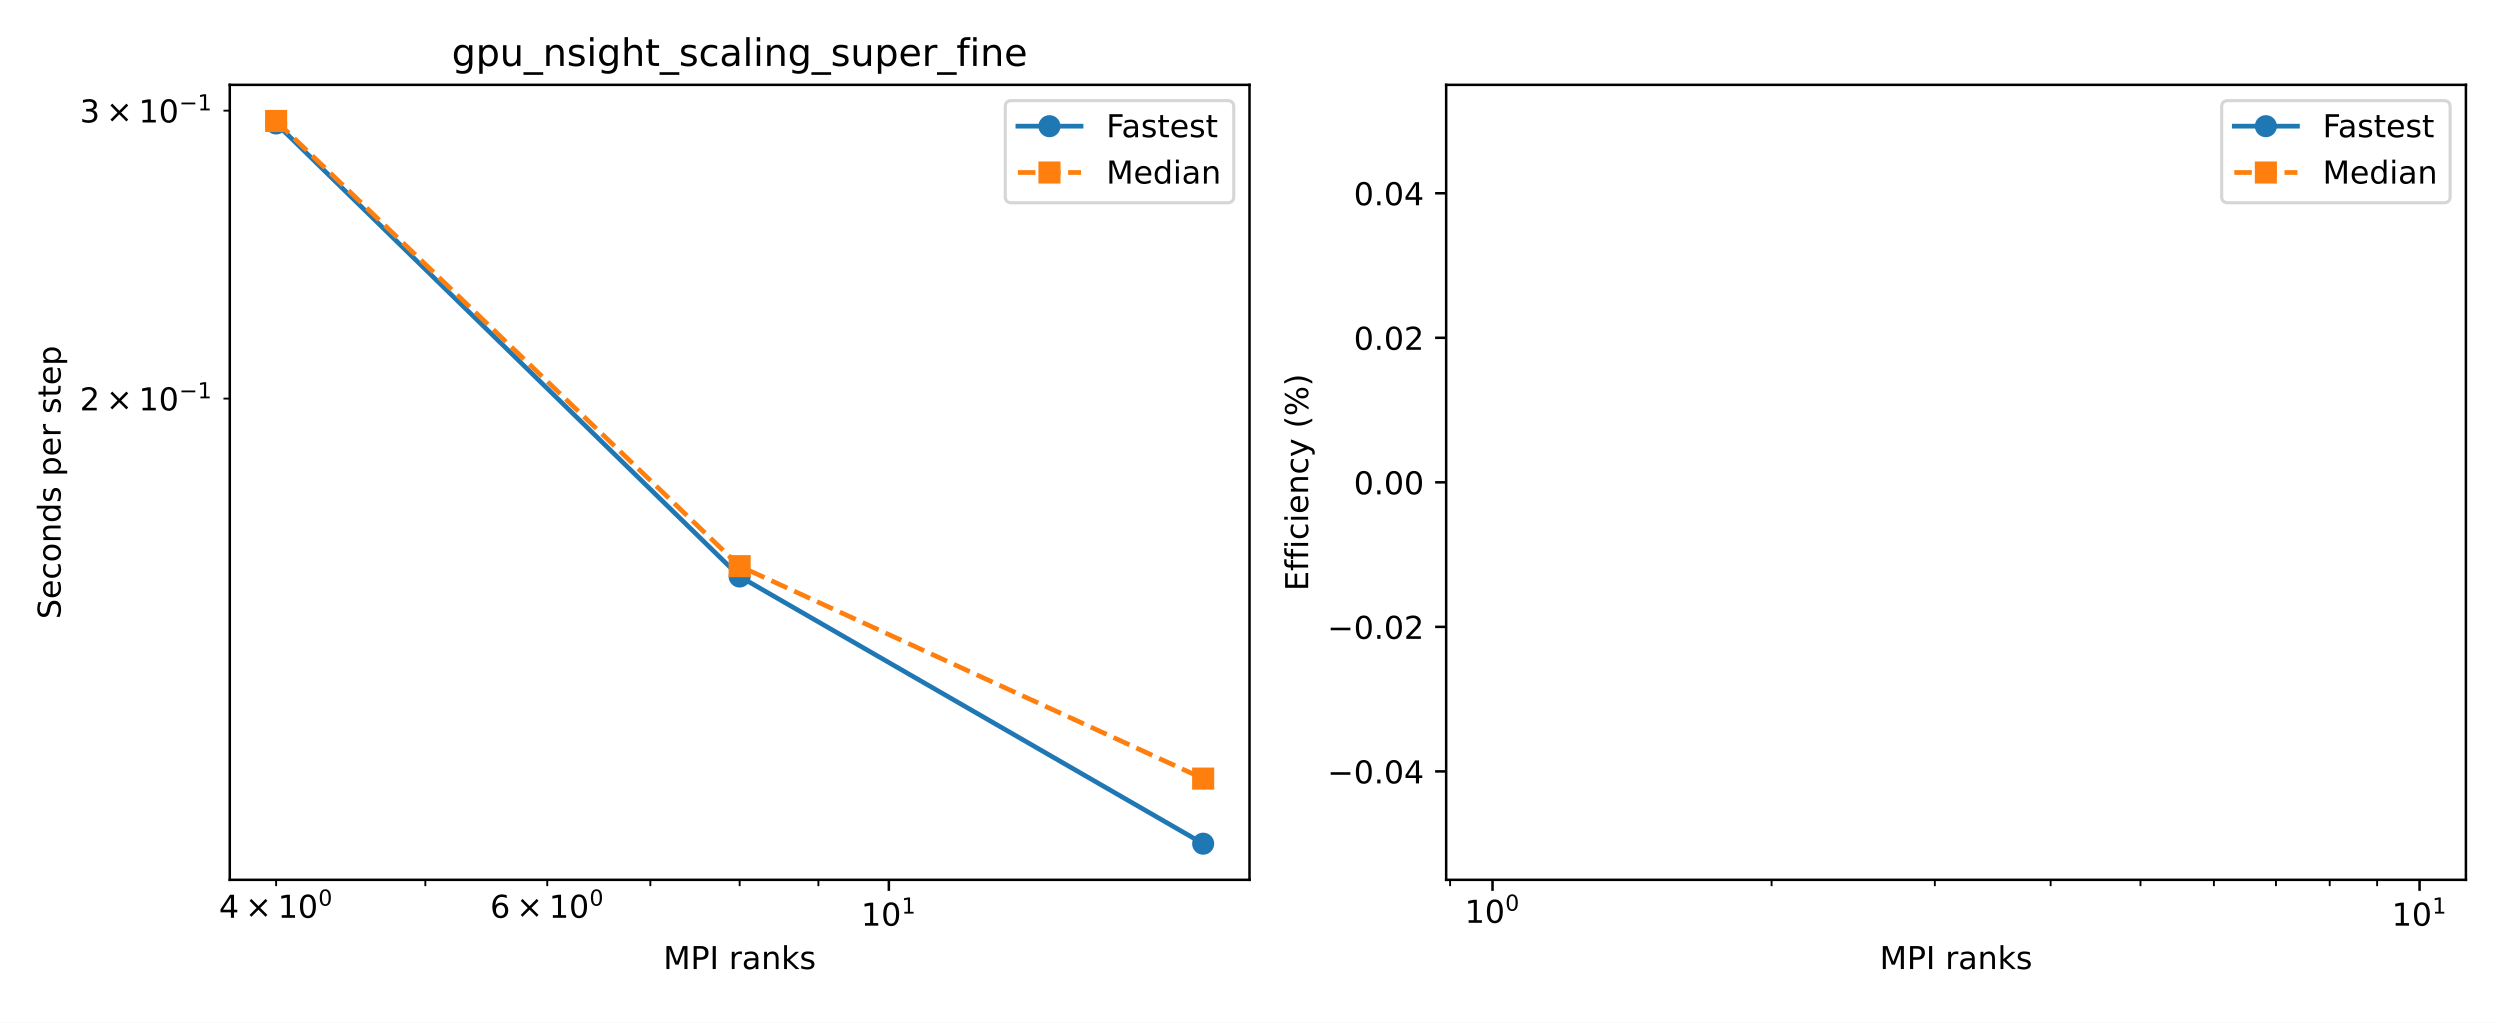
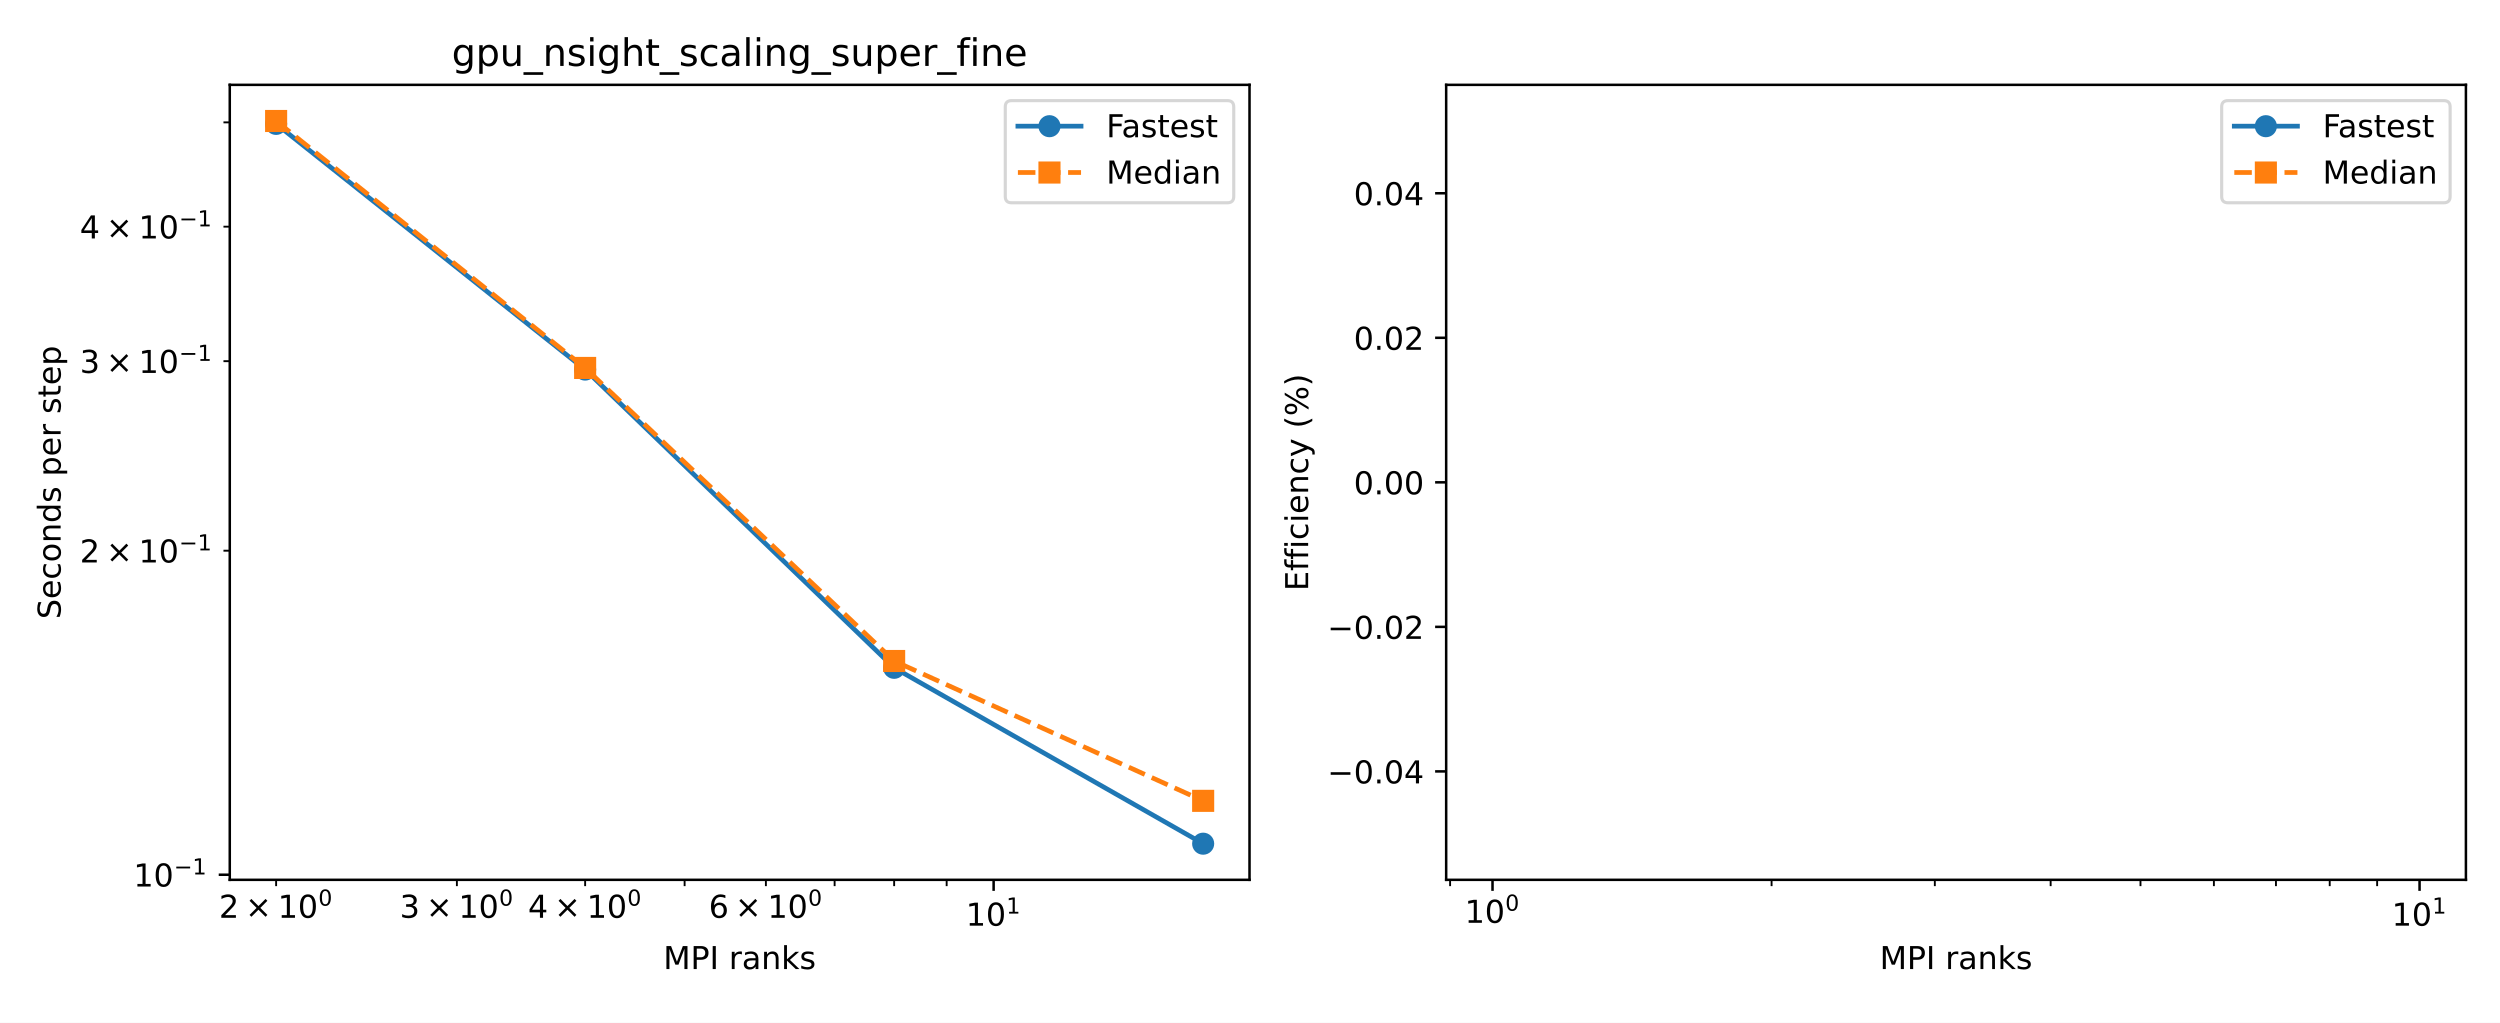
<svg xmlns="http://www.w3.org/2000/svg" xmlns:xlink="http://www.w3.org/1999/xlink" width="792pt" height="324pt" viewBox="0 0 792 324" version="1.1">
  <defs>
    <style type="text/css">*{stroke-linejoin: round; stroke-linecap: butt}</style>
  </defs>
  <g id="figure_1">
    <g id="patch_1">
      <path d="M 0 324 L 792 324 L 792 0 L 0 0 z " style="fill: #ffffff" />
    </g>
    <g id="axes_1">
      <g id="patch_2">
        <path d="M 72.791 278.728 L 395.846 278.728 L 395.846 26.88 L 72.791 26.88 z " style="fill: #ffffff" />
      </g>
      <g id="matplotlib.axis_1">
        <g id="xtick_1">
          <g id="line2d_1">
            <defs>
              <path id="m915a4b6a7f" d="M 0 0 L 0 3.5 " style="stroke: #000000; stroke-width: 0.8" />
            </defs>
            <g>
-               <use xlink:href="#m915a4b6a7f" x="281.591" y="278.728" style="stroke: #000000; stroke-width: 0.8" />
+               <use xlink:href="#m915a4b6a7f" x="314.781" y="278.728" style="stroke: #000000; stroke-width: 0.8" />
            </g>
          </g>
          <g id="text_1">
-             <g transform="translate(272.7912 293.3264)">
+             <g transform="translate(305.9812 293.3264)">
              <text>
                <tspan x="0" y="-0.064" style="font-size: 10px; font-family: 'DejaVu Sans'">1</tspan>
                <tspan x="6.362" y="-0.064" style="font-size: 10px; font-family: 'DejaVu Sans'">0</tspan>
                <tspan x="12.82" y="-3.892" style="font-size: 7px; font-family: 'DejaVu Sans'">1</tspan>
              </text>
            </g>
          </g>
        </g>
        <g id="xtick_2">
          <g id="line2d_2">
            <defs>
              <path id="m72433dea88" d="M 0 0 L 0 2 " style="stroke: #000000; stroke-width: 0.6" />
            </defs>
            <g>
              <use xlink:href="#m72433dea88" x="87.475" y="278.728" style="stroke: #000000; stroke-width: 0.6" />
            </g>
          </g>
          <g id="text_2">
            <g transform="translate(69.3754 291.7264)">
              <text>
+                 <tspan x="0" y="-0.977" style="font-size: 10px; font-family: 'DejaVu Sans'">2</tspan>
+                 <tspan x="8.311" y="-0.977" style="font-size: 10px; font-family: 'DejaVu Sans'">×</tspan>
+                 <tspan x="18.638" y="-0.977" style="font-size: 10px; font-family: 'DejaVu Sans'">1</tspan>
+                 <tspan x="25" y="-0.977" style="font-size: 10px; font-family: 'DejaVu Sans'">0</tspan>
+                 <tspan x="31.458" y="-4.805" style="font-size: 7px; font-family: 'DejaVu Sans'">0</tspan>
+               </text>
+             </g>
+           </g>
+         </g>
+         <g id="xtick_3">
+           <g id="line2d_3">
+             <g>
+               <use xlink:href="#m72433dea88" x="144.74" y="278.728" style="stroke: #000000; stroke-width: 0.6" />
+             </g>
+           </g>
+           <g id="text_3">
+             <g transform="translate(126.6405 291.7264)">
+               <text>
+                 <tspan x="0" y="-0.977" style="font-size: 10px; font-family: 'DejaVu Sans'">3</tspan>
+                 <tspan x="8.311" y="-0.977" style="font-size: 10px; font-family: 'DejaVu Sans'">×</tspan>
+                 <tspan x="18.638" y="-0.977" style="font-size: 10px; font-family: 'DejaVu Sans'">1</tspan>
+                 <tspan x="25" y="-0.977" style="font-size: 10px; font-family: 'DejaVu Sans'">0</tspan>
+                 <tspan x="31.458" y="-4.805" style="font-size: 7px; font-family: 'DejaVu Sans'">0</tspan>
+               </text>
+             </g>
+           </g>
+         </g>
+         <g id="xtick_4">
+           <g id="line2d_4">
+             <g>
+               <use xlink:href="#m72433dea88" x="185.371" y="278.728" style="stroke: #000000; stroke-width: 0.6" />
+             </g>
+           </g>
+           <g id="text_4">
+             <g transform="translate(167.2707 291.7264)">
+               <text>
                <tspan x="0" y="-0.977" style="font-size: 10px; font-family: 'DejaVu Sans'">4</tspan>
                <tspan x="8.311" y="-0.977" style="font-size: 10px; font-family: 'DejaVu Sans'">×</tspan>
                <tspan x="18.638" y="-0.977" style="font-size: 10px; font-family: 'DejaVu Sans'">1</tspan>
                <tspan x="25" y="-0.977" style="font-size: 10px; font-family: 'DejaVu Sans'">0</tspan>
                <tspan x="31.458" y="-4.805" style="font-size: 7px; font-family: 'DejaVu Sans'">0</tspan>
              </text>
            </g>
          </g>
        </g>
-         <g id="xtick_3">
-           <g id="line2d_3">
-             <g>
-               <use xlink:href="#m72433dea88" x="134.748" y="278.728" style="stroke: #000000; stroke-width: 0.6" />
-             </g>
-           </g>
-         </g>
-         <g id="xtick_4">
-           <g id="line2d_4">
-             <g>
-               <use xlink:href="#m72433dea88" x="173.373" y="278.728" style="stroke: #000000; stroke-width: 0.6" />
-             </g>
-           </g>
-           <g id="text_3">
-             <g transform="translate(155.273 291.7264)">
+         <g id="xtick_5">
+           <g id="line2d_5">
+             <g>
+               <use xlink:href="#m72433dea88" x="216.886" y="278.728" style="stroke: #000000; stroke-width: 0.6" />
+             </g>
+           </g>
+         </g>
+         <g id="xtick_6">
+           <g id="line2d_6">
+             <g>
+               <use xlink:href="#m72433dea88" x="242.636" y="278.728" style="stroke: #000000; stroke-width: 0.6" />
+             </g>
+           </g>
+           <g id="text_5">
+             <g transform="translate(224.5358 291.7264)">
              <text>
                <tspan x="0" y="-0.977" style="font-size: 10px; font-family: 'DejaVu Sans'">6</tspan>
                <tspan x="8.311" y="-0.977" style="font-size: 10px; font-family: 'DejaVu Sans'">×</tspan>
                <tspan x="18.638" y="-0.977" style="font-size: 10px; font-family: 'DejaVu Sans'">1</tspan>
                <tspan x="25" y="-0.977" style="font-size: 10px; font-family: 'DejaVu Sans'">0</tspan>
                <tspan x="31.458" y="-4.805" style="font-size: 7px; font-family: 'DejaVu Sans'">0</tspan>
              </text>
            </g>
          </g>
        </g>
-         <g id="xtick_5">
-           <g id="line2d_5">
-             <g>
-               <use xlink:href="#m72433dea88" x="206.03" y="278.728" style="stroke: #000000; stroke-width: 0.6" />
-             </g>
-           </g>
-         </g>
-         <g id="xtick_6">
-           <g id="line2d_6">
-             <g>
-               <use xlink:href="#m72433dea88" x="234.318" y="278.728" style="stroke: #000000; stroke-width: 0.6" />
-             </g>
-           </g>
-         </g>
        <g id="xtick_7">
          <g id="line2d_7">
            <g>
-               <use xlink:href="#m72433dea88" x="259.271" y="278.728" style="stroke: #000000; stroke-width: 0.6" />
-             </g>
-           </g>
-         </g>
-         <g id="text_4">
+               <use xlink:href="#m72433dea88" x="264.407" y="278.728" style="stroke: #000000; stroke-width: 0.6" />
+             </g>
+           </g>
+         </g>
+         <g id="xtick_8">
+           <g id="line2d_8">
+             <g>
+               <use xlink:href="#m72433dea88" x="283.266" y="278.728" style="stroke: #000000; stroke-width: 0.6" />
+             </g>
+           </g>
+         </g>
+         <g id="xtick_9">
+           <g id="line2d_9">
+             <g>
+               <use xlink:href="#m72433dea88" x="299.901" y="278.728" style="stroke: #000000; stroke-width: 0.6" />
+             </g>
+           </g>
+         </g>
+         <g id="text_6">
          <text style="font-size: 10px; font-family: 'DejaVu Sans', 'Bitstream Vera Sans', 'Computer Modern Sans Serif', 'Lucida Grande', 'Verdana', 'Geneva', 'Lucid', 'Arial', 'Helvetica', 'Avant Garde', sans-serif; text-anchor: middle" x="234.318" y="307.005" transform="rotate(-0 234.3183 307.0046)">MPI ranks</text>
        </g>
      </g>
      <g id="matplotlib.axis_2">
        <g id="ytick_1">
-           <g id="line2d_8">
+           <g id="line2d_10">
+             <defs>
+               <path id="mc665064905" d="M 0 0 L -3.5 0 " style="stroke: #000000; stroke-width: 0.8" />
+             </defs>
+             <g>
+               <use xlink:href="#mc665064905" x="72.791" y="277.117" style="stroke: #000000; stroke-width: 0.8" />
+             </g>
+           </g>
+           <g id="text_7">
+             <g transform="translate(42.29111 280.9161)">
+               <text>
+                 <tspan x="0" y="-0.064" style="font-size: 10px; font-family: 'DejaVu Sans'">1</tspan>
+                 <tspan x="6.362" y="-0.064" style="font-size: 10px; font-family: 'DejaVu Sans'">0</tspan>
+                 <tspan x="12.82" y="-3.892" style="font-size: 7px; font-family: 'DejaVu Sans'">−</tspan>
+                 <tspan x="18.686" y="-3.892" style="font-size: 7px; font-family: 'DejaVu Sans'">1</tspan>
+               </text>
+             </g>
+           </g>
+         </g>
+         <g id="ytick_2">
+           <g id="line2d_11">
            <defs>
              <path id="m3884b080c1" d="M 0 0 L -2 0 " style="stroke: #000000; stroke-width: 0.6" />
            </defs>
            <g>
-               <use xlink:href="#m3884b080c1" x="72.791" y="126.281" style="stroke: #000000; stroke-width: 0.6" />
-             </g>
-           </g>
-           <g id="text_5">
-             <g transform="translate(25.29111 130.0801)">
+               <use xlink:href="#m3884b080c1" x="72.791" y="174.463" style="stroke: #000000; stroke-width: 0.6" />
+             </g>
+           </g>
+           <g id="text_8">
+             <g transform="translate(25.29111 178.2625)">
              <text>
                <tspan x="0" y="-0.064" style="font-size: 10px; font-family: 'DejaVu Sans'">2</tspan>
                <tspan x="8.311" y="-0.064" style="font-size: 10px; font-family: 'DejaVu Sans'">×</tspan>
                <tspan x="18.638" y="-0.064" style="font-size: 10px; font-family: 'DejaVu Sans'">1</tspan>
                <tspan x="25" y="-0.064" style="font-size: 10px; font-family: 'DejaVu Sans'">0</tspan>
                <tspan x="31.458" y="-3.892" style="font-size: 7px; font-family: 'DejaVu Sans'">−</tspan>
                <tspan x="37.323" y="-3.892" style="font-size: 7px; font-family: 'DejaVu Sans'">1</tspan>
              </text>
            </g>
          </g>
        </g>
-         <g id="ytick_2">
-           <g id="line2d_9">
-             <g>
-               <use xlink:href="#m3884b080c1" x="72.791" y="35.06" style="stroke: #000000; stroke-width: 0.6" />
-             </g>
-           </g>
-           <g id="text_6">
-             <g transform="translate(25.29111 38.85972)">
+         <g id="ytick_3">
+           <g id="line2d_12">
+             <g>
+               <use xlink:href="#m3884b080c1" x="72.791" y="114.415" style="stroke: #000000; stroke-width: 0.6" />
+             </g>
+           </g>
+           <g id="text_9">
+             <g transform="translate(25.29111 118.2139)">
              <text>
                <tspan x="0" y="-0.064" style="font-size: 10px; font-family: 'DejaVu Sans'">3</tspan>
                <tspan x="8.311" y="-0.064" style="font-size: 10px; font-family: 'DejaVu Sans'">×</tspan>
                <tspan x="18.638" y="-0.064" style="font-size: 10px; font-family: 'DejaVu Sans'">1</tspan>
                <tspan x="25" y="-0.064" style="font-size: 10px; font-family: 'DejaVu Sans'">0</tspan>
                <tspan x="31.458" y="-3.892" style="font-size: 7px; font-family: 'DejaVu Sans'">−</tspan>
                <tspan x="37.323" y="-3.892" style="font-size: 7px; font-family: 'DejaVu Sans'">1</tspan>
              </text>
            </g>
          </g>
        </g>
-         <g id="text_7">
+         <g id="ytick_4">
+           <g id="line2d_13">
+             <g>
+               <use xlink:href="#m3884b080c1" x="72.791" y="71.81" style="stroke: #000000; stroke-width: 0.6" />
+             </g>
+           </g>
+           <g id="text_10">
+             <g transform="translate(25.29111 75.60885)">
+               <text>
+                 <tspan x="0" y="-0.064" style="font-size: 10px; font-family: 'DejaVu Sans'">4</tspan>
+                 <tspan x="8.311" y="-0.064" style="font-size: 10px; font-family: 'DejaVu Sans'">×</tspan>
+                 <tspan x="18.638" y="-0.064" style="font-size: 10px; font-family: 'DejaVu Sans'">1</tspan>
+                 <tspan x="25" y="-0.064" style="font-size: 10px; font-family: 'DejaVu Sans'">0</tspan>
+                 <tspan x="31.458" y="-3.892" style="font-size: 7px; font-family: 'DejaVu Sans'">−</tspan>
+                 <tspan x="37.323" y="-3.892" style="font-size: 7px; font-family: 'DejaVu Sans'">1</tspan>
+               </text>
+             </g>
+           </g>
+         </g>
+         <g id="ytick_5">
+           <g id="line2d_14">
+             <g>
+               <use xlink:href="#m3884b080c1" x="72.791" y="38.763" style="stroke: #000000; stroke-width: 0.6" />
+             </g>
+           </g>
+         </g>
+         <g id="text_11">
          <text style="font-size: 10px; font-family: 'DejaVu Sans', 'Bitstream Vera Sans', 'Computer Modern Sans Serif', 'Lucida Grande', 'Verdana', 'Geneva', 'Lucid', 'Arial', 'Helvetica', 'Avant Garde', sans-serif; text-anchor: middle" x="19.211" y="152.804" transform="rotate(-90 19.21142 152.804)">Seconds per step</text>
        </g>
      </g>
-       <g id="line2d_10">
-         <path d="M 87.475 39.111 L 234.318 182.643 L 381.161 267.28 " clip-path="url(#p61b9bdd046)" style="fill: none; stroke: #1f77b4; stroke-width: 1.5; stroke-linecap: square" />
+       <g id="line2d_15">
+         <path d="M 87.475 39.249 L 185.371 117.081 L 283.266 211.566 L 381.161 267.28 " clip-path="url(#p61b9bdd046)" style="fill: none; stroke: #1f77b4; stroke-width: 1.5; stroke-linecap: square" />
        <defs>
          <path id="mfb15104b4f" d="M 0 3 C 0.796 3 1.559 2.684 2.121 2.121 C 2.684 1.559 3 0.796 3 0 C 3 -0.796 2.684 -1.559 2.121 -2.121 C 1.559 -2.684 0.796 -3 0 -3 C -0.796 -3 -1.559 -2.684 -2.121 -2.121 C -2.684 -1.559 -3 -0.796 -3 0 C -3 0.796 -2.684 1.559 -2.121 2.121 C -1.559 2.684 -0.796 3 0 3 z " style="stroke: #1f77b4" />
        </defs>
        <g clip-path="url(#p61b9bdd046)">
-           <use xlink:href="#mfb15104b4f" x="87.475" y="39.111" style="fill: #1f77b4; stroke: #1f77b4" />
-           <use xlink:href="#mfb15104b4f" x="234.318" y="182.643" style="fill: #1f77b4; stroke: #1f77b4" />
+           <use xlink:href="#mfb15104b4f" x="87.475" y="39.249" style="fill: #1f77b4; stroke: #1f77b4" />
+           <use xlink:href="#mfb15104b4f" x="185.371" y="117.081" style="fill: #1f77b4; stroke: #1f77b4" />
+           <use xlink:href="#mfb15104b4f" x="283.266" y="211.566" style="fill: #1f77b4; stroke: #1f77b4" />
          <use xlink:href="#mfb15104b4f" x="381.161" y="267.28" style="fill: #1f77b4; stroke: #1f77b4" />
        </g>
      </g>
-       <g id="line2d_11">
-         <path d="M 87.475 38.328 L 234.318 179.36 L 381.161 246.661 " clip-path="url(#p61b9bdd046)" style="fill: none; stroke-dasharray: 5.55,2.4; stroke-dashoffset: 0; stroke: #ff7f0e; stroke-width: 1.5" />
+       <g id="line2d_16">
+         <path d="M 87.475 38.328 L 185.371 116.565 L 283.266 209.404 L 381.161 253.707 " clip-path="url(#p61b9bdd046)" style="fill: none; stroke-dasharray: 5.55,2.4; stroke-dashoffset: 0; stroke: #ff7f0e; stroke-width: 1.5" />
        <defs>
          <path id="m5a906554f0" d="M -3 3 L 3 3 L 3 -3 L -3 -3 z " style="stroke: #ff7f0e; stroke-linejoin: miter" />
        </defs>
        <g clip-path="url(#p61b9bdd046)">
          <use xlink:href="#m5a906554f0" x="87.475" y="38.328" style="fill: #ff7f0e; stroke: #ff7f0e; stroke-linejoin: miter" />
-           <use xlink:href="#m5a906554f0" x="234.318" y="179.36" style="fill: #ff7f0e; stroke: #ff7f0e; stroke-linejoin: miter" />
-           <use xlink:href="#m5a906554f0" x="381.161" y="246.661" style="fill: #ff7f0e; stroke: #ff7f0e; stroke-linejoin: miter" />
+           <use xlink:href="#m5a906554f0" x="185.371" y="116.565" style="fill: #ff7f0e; stroke: #ff7f0e; stroke-linejoin: miter" />
+           <use xlink:href="#m5a906554f0" x="283.266" y="209.404" style="fill: #ff7f0e; stroke: #ff7f0e; stroke-linejoin: miter" />
+           <use xlink:href="#m5a906554f0" x="381.161" y="253.707" style="fill: #ff7f0e; stroke: #ff7f0e; stroke-linejoin: miter" />
        </g>
      </g>
      <g id="patch_3">
        <path d="M 72.791 278.728 L 72.791 26.88 " style="fill: none; stroke: #000000; stroke-width: 0.8; stroke-linejoin: miter; stroke-linecap: square" />
      </g>
      <g id="patch_4">
        <path d="M 395.846 278.728 L 395.846 26.88 " style="fill: none; stroke: #000000; stroke-width: 0.8; stroke-linejoin: miter; stroke-linecap: square" />
      </g>
      <g id="patch_5">
        <path d="M 72.791 278.728 L 395.846 278.728 " style="fill: none; stroke: #000000; stroke-width: 0.8; stroke-linejoin: miter; stroke-linecap: square" />
      </g>
      <g id="patch_6">
        <path d="M 72.791 26.88 L 395.846 26.88 " style="fill: none; stroke: #000000; stroke-width: 0.8; stroke-linejoin: miter; stroke-linecap: square" />
      </g>
-       <g id="text_8">
+       <g id="text_12">
        <text style="font-size: 12px; font-family: 'DejaVu Sans', 'Bitstream Vera Sans', 'Computer Modern Sans Serif', 'Lucida Grande', 'Verdana', 'Geneva', 'Lucid', 'Arial', 'Helvetica', 'Avant Garde', sans-serif; text-anchor: middle" x="234.318" y="20.88" transform="rotate(-0 234.3183 20.88)">gpu_nsight_scaling_super_fine</text>
      </g>
      <g id="legend_1">
        <g id="patch_7">
          <path d="M 320.472 64.236 L 388.846 64.236 Q 390.846 64.236 390.846 62.236 L 390.846 33.88 Q 390.846 31.88 388.846 31.88 L 320.472 31.88 Q 318.472 31.88 318.472 33.88 L 318.472 62.236 Q 318.472 64.236 320.472 64.236 z " style="fill: #ffffff; opacity: 0.8; stroke: #cccccc; stroke-linejoin: miter" />
        </g>
-         <g id="line2d_12">
+         <g id="line2d_17">
          <path d="M 322.472 39.978 L 332.472 39.978 L 342.472 39.978 " style="fill: none; stroke: #1f77b4; stroke-width: 1.5; stroke-linecap: square" />
          <g>
            <use xlink:href="#mfb15104b4f" x="332.472" y="39.978" style="fill: #1f77b4; stroke: #1f77b4" />
          </g>
        </g>
-         <g id="text_9">
+         <g id="text_13">
          <text style="font-size: 10px; font-family: 'DejaVu Sans', 'Bitstream Vera Sans', 'Computer Modern Sans Serif', 'Lucida Grande', 'Verdana', 'Geneva', 'Lucid', 'Arial', 'Helvetica', 'Avant Garde', sans-serif; text-anchor: start" x="350.472" y="43.478" transform="rotate(-0 350.4721 43.47844)">Fastest</text>
        </g>
-         <g id="line2d_13">
+         <g id="line2d_18">
          <path d="M 322.472 54.657 L 332.472 54.657 L 342.472 54.657 " style="fill: none; stroke-dasharray: 5.55,2.4; stroke-dashoffset: 0; stroke: #ff7f0e; stroke-width: 1.5" />
          <g>
            <use xlink:href="#m5a906554f0" x="332.472" y="54.657" style="fill: #ff7f0e; stroke: #ff7f0e; stroke-linejoin: miter" />
          </g>
        </g>
-         <g id="text_10">
+         <g id="text_14">
          <text style="font-size: 10px; font-family: 'DejaVu Sans', 'Bitstream Vera Sans', 'Computer Modern Sans Serif', 'Lucida Grande', 'Verdana', 'Geneva', 'Lucid', 'Arial', 'Helvetica', 'Avant Garde', sans-serif; text-anchor: start" x="350.472" y="58.157" transform="rotate(-0 350.4721 58.15656)">Median</text>
        </g>
      </g>
    </g>
    <g id="axes_2">
      <g id="patch_8">
        <path d="M 458.146 278.728 L 781.2 278.728 L 781.2 26.88 L 458.146 26.88 z " style="fill: #ffffff" />
      </g>
      <g id="matplotlib.axis_3">
-         <g id="xtick_8">
-           <g id="line2d_14">
+         <g id="xtick_10">
+           <g id="line2d_19">
            <g>
              <use xlink:href="#m915a4b6a7f" x="472.83" y="278.728" style="stroke: #000000; stroke-width: 0.8" />
            </g>
          </g>
-           <g id="text_11">
+           <g id="text_15">
            <g transform="translate(464.0298 293.3264)">
              <text>
                <tspan x="0" y="-0.977" style="font-size: 10px; font-family: 'DejaVu Sans'">1</tspan>
                <tspan x="6.362" y="-0.977" style="font-size: 10px; font-family: 'DejaVu Sans'">0</tspan>
                <tspan x="12.82" y="-4.805" style="font-size: 7px; font-family: 'DejaVu Sans'">0</tspan>
              </text>
            </g>
          </g>
        </g>
-         <g id="xtick_9">
-           <g id="line2d_15">
+         <g id="xtick_11">
+           <g id="line2d_20">
            <g>
              <use xlink:href="#m915a4b6a7f" x="766.516" y="278.728" style="stroke: #000000; stroke-width: 0.8" />
            </g>
          </g>
-           <g id="text_12">
+           <g id="text_16">
            <g transform="translate(757.7157 293.3264)">
              <text>
                <tspan x="0" y="-0.064" style="font-size: 10px; font-family: 'DejaVu Sans'">1</tspan>
                <tspan x="6.362" y="-0.064" style="font-size: 10px; font-family: 'DejaVu Sans'">0</tspan>
                <tspan x="12.82" y="-3.892" style="font-size: 7px; font-family: 'DejaVu Sans'">1</tspan>
              </text>
            </g>
          </g>
        </g>
-         <g id="xtick_10">
-           <g id="line2d_16">
+         <g id="xtick_12">
+           <g id="line2d_21">
            <g>
              <use xlink:href="#m72433dea88" x="459.392" y="278.728" style="stroke: #000000; stroke-width: 0.6" />
            </g>
          </g>
        </g>
-         <g id="xtick_11">
-           <g id="line2d_17">
+         <g id="xtick_13">
+           <g id="line2d_22">
            <g>
              <use xlink:href="#m72433dea88" x="561.238" y="278.728" style="stroke: #000000; stroke-width: 0.6" />
            </g>
          </g>
        </g>
-         <g id="xtick_12">
-           <g id="line2d_18">
+         <g id="xtick_14">
+           <g id="line2d_23">
            <g>
              <use xlink:href="#m72433dea88" x="612.954" y="278.728" style="stroke: #000000; stroke-width: 0.6" />
            </g>
          </g>
        </g>
-         <g id="xtick_13">
-           <g id="line2d_19">
+         <g id="xtick_15">
+           <g id="line2d_24">
            <g>
              <use xlink:href="#m72433dea88" x="649.646" y="278.728" style="stroke: #000000; stroke-width: 0.6" />
            </g>
          </g>
        </g>
-         <g id="xtick_14">
-           <g id="line2d_20">
+         <g id="xtick_16">
+           <g id="line2d_25">
            <g>
              <use xlink:href="#m72433dea88" x="678.107" y="278.728" style="stroke: #000000; stroke-width: 0.6" />
            </g>
          </g>
        </g>
-         <g id="xtick_15">
-           <g id="line2d_21">
+         <g id="xtick_17">
+           <g id="line2d_26">
            <g>
              <use xlink:href="#m72433dea88" x="701.362" y="278.728" style="stroke: #000000; stroke-width: 0.6" />
            </g>
          </g>
        </g>
-         <g id="xtick_16">
-           <g id="line2d_22">
+         <g id="xtick_18">
+           <g id="line2d_27">
            <g>
              <use xlink:href="#m72433dea88" x="721.023" y="278.728" style="stroke: #000000; stroke-width: 0.6" />
            </g>
          </g>
        </g>
-         <g id="xtick_17">
-           <g id="line2d_23">
+         <g id="xtick_19">
+           <g id="line2d_28">
            <g>
              <use xlink:href="#m72433dea88" x="738.055" y="278.728" style="stroke: #000000; stroke-width: 0.6" />
            </g>
          </g>
        </g>
-         <g id="xtick_18">
-           <g id="line2d_24">
+         <g id="xtick_20">
+           <g id="line2d_29">
            <g>
              <use xlink:href="#m72433dea88" x="753.077" y="278.728" style="stroke: #000000; stroke-width: 0.6" />
            </g>
          </g>
        </g>
-         <g id="text_13">
+         <g id="text_17">
          <text style="font-size: 10px; font-family: 'DejaVu Sans', 'Bitstream Vera Sans', 'Computer Modern Sans Serif', 'Lucida Grande', 'Verdana', 'Geneva', 'Lucid', 'Arial', 'Helvetica', 'Avant Garde', sans-serif; text-anchor: middle" x="619.673" y="307.005" transform="rotate(-0 619.6728 307.0046)">MPI ranks</text>
        </g>
      </g>
      <g id="matplotlib.axis_4">
-         <g id="ytick_3">
-           <g id="line2d_25">
-             <defs>
-               <path id="mc665064905" d="M 0 0 L -3.5 0 " style="stroke: #000000; stroke-width: 0.8" />
-             </defs>
+         <g id="ytick_6">
+           <g id="line2d_30">
            <g>
              <use xlink:href="#mc665064905" x="458.146" y="244.385" style="stroke: #000000; stroke-width: 0.8" />
            </g>
          </g>
-           <g id="text_14">
+           <g id="text_18">
            <text style="font-size: 10px; font-family: 'DejaVu Sans', 'Bitstream Vera Sans', 'Computer Modern Sans Serif', 'Lucida Grande', 'Verdana', 'Geneva', 'Lucid', 'Arial', 'Helvetica', 'Avant Garde', sans-serif; text-anchor: end" x="451.146" y="248.184" transform="rotate(-0 451.1456 248.1843)">−0.04</text>
          </g>
        </g>
-         <g id="ytick_4">
-           <g id="line2d_26">
+         <g id="ytick_7">
+           <g id="line2d_31">
            <g>
              <use xlink:href="#mc665064905" x="458.146" y="198.595" style="stroke: #000000; stroke-width: 0.8" />
            </g>
          </g>
-           <g id="text_15">
+           <g id="text_19">
            <text style="font-size: 10px; font-family: 'DejaVu Sans', 'Bitstream Vera Sans', 'Computer Modern Sans Serif', 'Lucida Grande', 'Verdana', 'Geneva', 'Lucid', 'Arial', 'Helvetica', 'Avant Garde', sans-serif; text-anchor: end" x="451.146" y="202.394" transform="rotate(-0 451.1456 202.3938)">−0.02</text>
          </g>
        </g>
-         <g id="ytick_5">
-           <g id="line2d_27">
+         <g id="ytick_8">
+           <g id="line2d_32">
            <g>
              <use xlink:href="#mc665064905" x="458.146" y="152.804" style="stroke: #000000; stroke-width: 0.8" />
            </g>
          </g>
-           <g id="text_16">
+           <g id="text_20">
            <text style="font-size: 10px; font-family: 'DejaVu Sans', 'Bitstream Vera Sans', 'Computer Modern Sans Serif', 'Lucida Grande', 'Verdana', 'Geneva', 'Lucid', 'Arial', 'Helvetica', 'Avant Garde', sans-serif; text-anchor: end" x="451.146" y="156.603" transform="rotate(-0 451.1456 156.6032)">0.00</text>
          </g>
        </g>
-         <g id="ytick_6">
-           <g id="line2d_28">
+         <g id="ytick_9">
+           <g id="line2d_33">
            <g>
              <use xlink:href="#mc665064905" x="458.146" y="107.013" style="stroke: #000000; stroke-width: 0.8" />
            </g>
          </g>
-           <g id="text_17">
+           <g id="text_21">
            <text style="font-size: 10px; font-family: 'DejaVu Sans', 'Bitstream Vera Sans', 'Computer Modern Sans Serif', 'Lucida Grande', 'Verdana', 'Geneva', 'Lucid', 'Arial', 'Helvetica', 'Avant Garde', sans-serif; text-anchor: end" x="451.146" y="110.813" transform="rotate(-0 451.1456 110.8127)">0.02</text>
          </g>
        </g>
-         <g id="ytick_7">
-           <g id="line2d_29">
+         <g id="ytick_10">
+           <g id="line2d_34">
            <g>
              <use xlink:href="#mc665064905" x="458.146" y="61.223" style="stroke: #000000; stroke-width: 0.8" />
            </g>
          </g>
-           <g id="text_18">
+           <g id="text_22">
            <text style="font-size: 10px; font-family: 'DejaVu Sans', 'Bitstream Vera Sans', 'Computer Modern Sans Serif', 'Lucida Grande', 'Verdana', 'Geneva', 'Lucid', 'Arial', 'Helvetica', 'Avant Garde', sans-serif; text-anchor: end" x="451.146" y="65.022" transform="rotate(-0 451.1456 65.02213)">0.04</text>
          </g>
        </g>
-         <g id="text_19">
+         <g id="text_23">
          <text style="font-size: 10px; font-family: 'DejaVu Sans', 'Bitstream Vera Sans', 'Computer Modern Sans Serif', 'Lucida Grande', 'Verdana', 'Geneva', 'Lucid', 'Arial', 'Helvetica', 'Avant Garde', sans-serif; text-anchor: middle" x="414.421" y="152.804" transform="rotate(-90 414.4206 152.804)">Efficiency (%)</text>
        </g>
      </g>
-       <g id="line2d_30" />
-       <g id="line2d_31" />
+       <g id="line2d_35" />
+       <g id="line2d_36" />
      <g id="patch_9">
        <path d="M 458.146 278.728 L 458.146 26.88 " style="fill: none; stroke: #000000; stroke-width: 0.8; stroke-linejoin: miter; stroke-linecap: square" />
      </g>
      <g id="patch_10">
        <path d="M 781.2 278.728 L 781.2 26.88 " style="fill: none; stroke: #000000; stroke-width: 0.8; stroke-linejoin: miter; stroke-linecap: square" />
      </g>
      <g id="patch_11">
        <path d="M 458.146 278.728 L 781.2 278.728 " style="fill: none; stroke: #000000; stroke-width: 0.8; stroke-linejoin: miter; stroke-linecap: square" />
      </g>
      <g id="patch_12">
        <path d="M 458.146 26.88 L 781.2 26.88 " style="fill: none; stroke: #000000; stroke-width: 0.8; stroke-linejoin: miter; stroke-linecap: square" />
      </g>
      <g id="legend_2">
        <g id="patch_13">
          <path d="M 705.827 64.236 L 774.2 64.236 Q 776.2 64.236 776.2 62.236 L 776.2 33.88 Q 776.2 31.88 774.2 31.88 L 705.827 31.88 Q 703.827 31.88 703.827 33.88 L 703.827 62.236 Q 703.827 64.236 705.827 64.236 z " style="fill: #ffffff; opacity: 0.8; stroke: #cccccc; stroke-linejoin: miter" />
        </g>
-         <g id="line2d_32">
+         <g id="line2d_37">
          <path d="M 707.827 39.978 L 717.827 39.978 L 727.827 39.978 " style="fill: none; stroke: #1f77b4; stroke-width: 1.5; stroke-linecap: square" />
          <g>
            <use xlink:href="#mfb15104b4f" x="717.827" y="39.978" style="fill: #1f77b4; stroke: #1f77b4" />
          </g>
        </g>
-         <g id="text_20">
+         <g id="text_24">
          <text style="font-size: 10px; font-family: 'DejaVu Sans', 'Bitstream Vera Sans', 'Computer Modern Sans Serif', 'Lucida Grande', 'Verdana', 'Geneva', 'Lucid', 'Arial', 'Helvetica', 'Avant Garde', sans-serif; text-anchor: start" x="735.827" y="43.478" transform="rotate(-0 735.8266 43.47844)">Fastest</text>
        </g>
-         <g id="line2d_33">
+         <g id="line2d_38">
          <path d="M 707.827 54.657 L 717.827 54.657 L 727.827 54.657 " style="fill: none; stroke-dasharray: 5.55,2.4; stroke-dashoffset: 0; stroke: #ff7f0e; stroke-width: 1.5" />
          <g>
            <use xlink:href="#m5a906554f0" x="717.827" y="54.657" style="fill: #ff7f0e; stroke: #ff7f0e; stroke-linejoin: miter" />
          </g>
        </g>
-         <g id="text_21">
+         <g id="text_25">
          <text style="font-size: 10px; font-family: 'DejaVu Sans', 'Bitstream Vera Sans', 'Computer Modern Sans Serif', 'Lucida Grande', 'Verdana', 'Geneva', 'Lucid', 'Arial', 'Helvetica', 'Avant Garde', sans-serif; text-anchor: start" x="735.827" y="58.157" transform="rotate(-0 735.8266 58.15656)">Median</text>
        </g>
      </g>
    </g>
  </g>
  <defs>
    <clipPath id="p61b9bdd046">
      <rect x="72.791" y="26.88" width="323.054" height="251.848" />
    </clipPath>
  </defs>
</svg>
